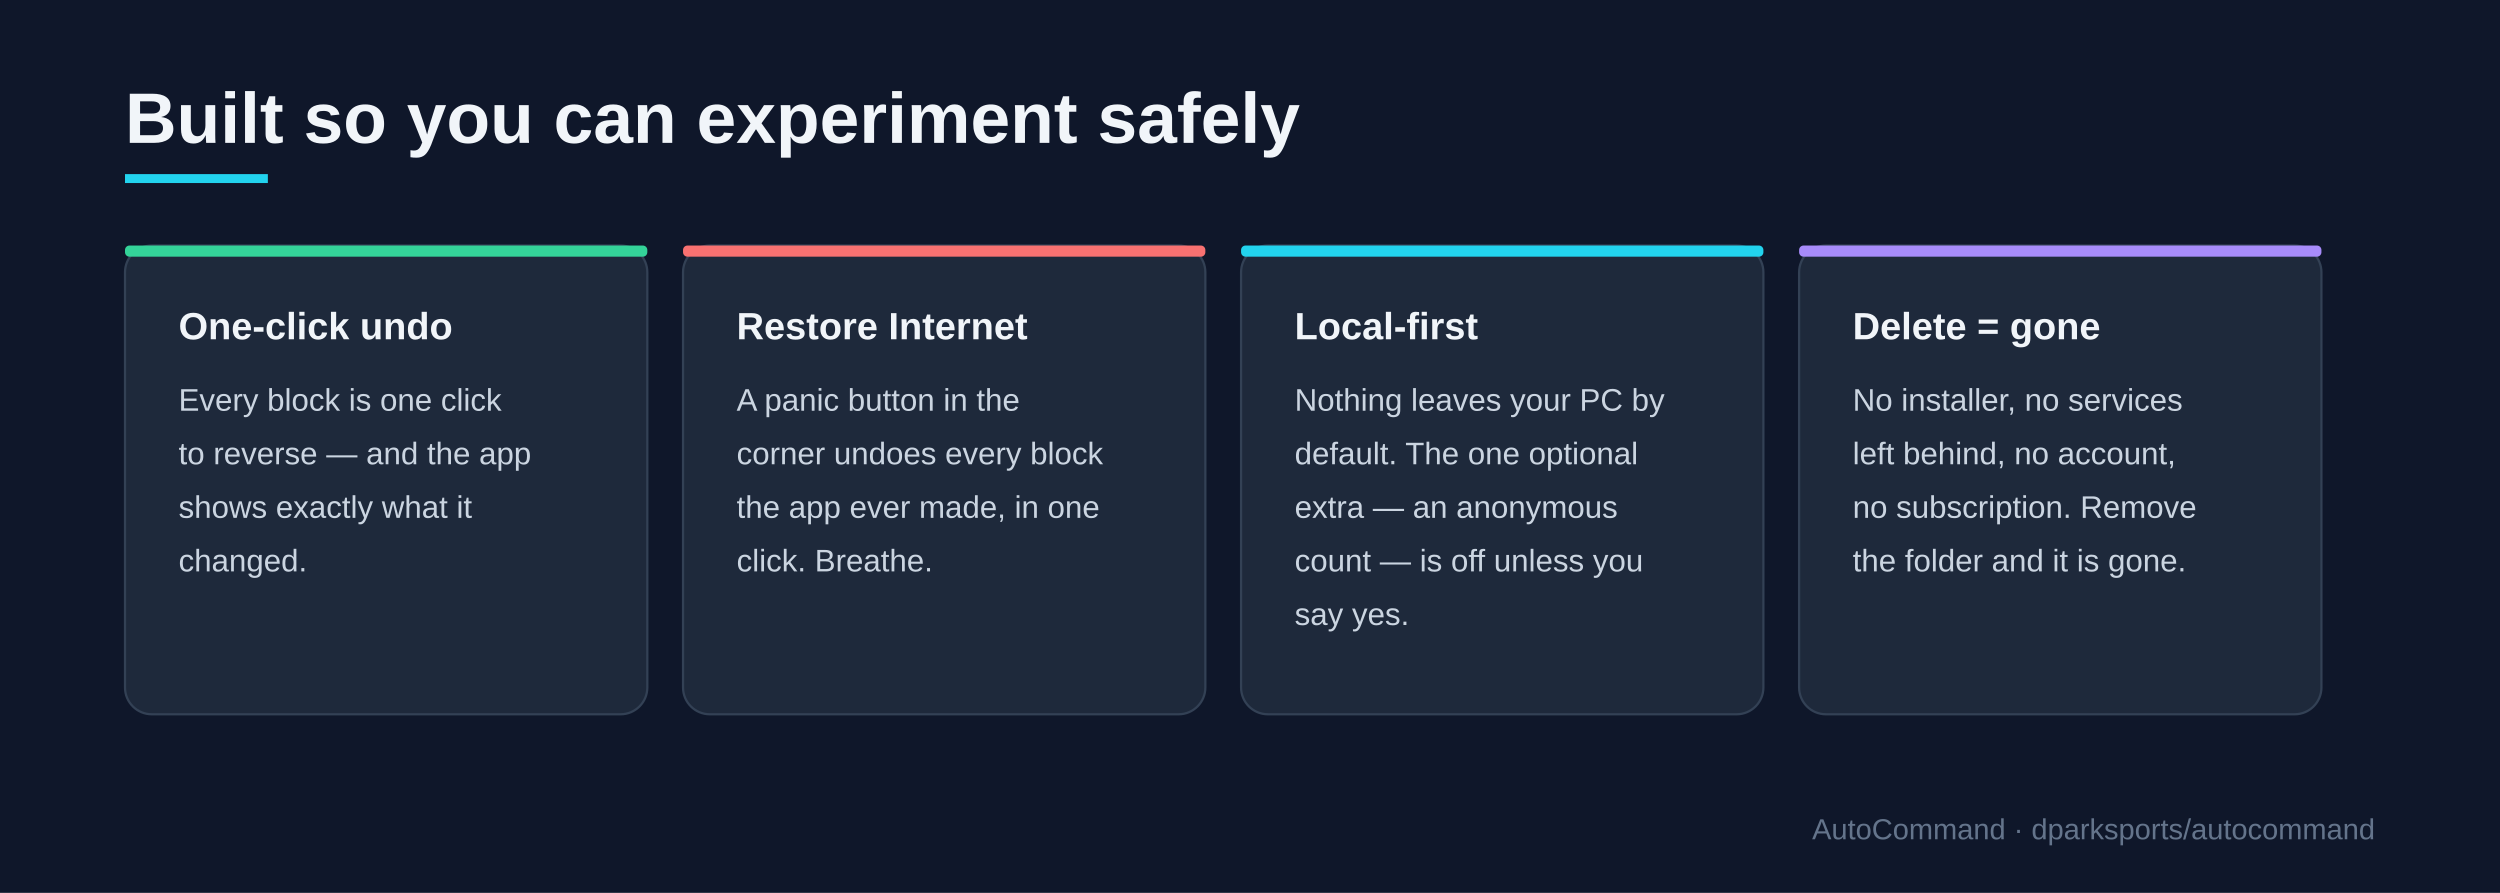
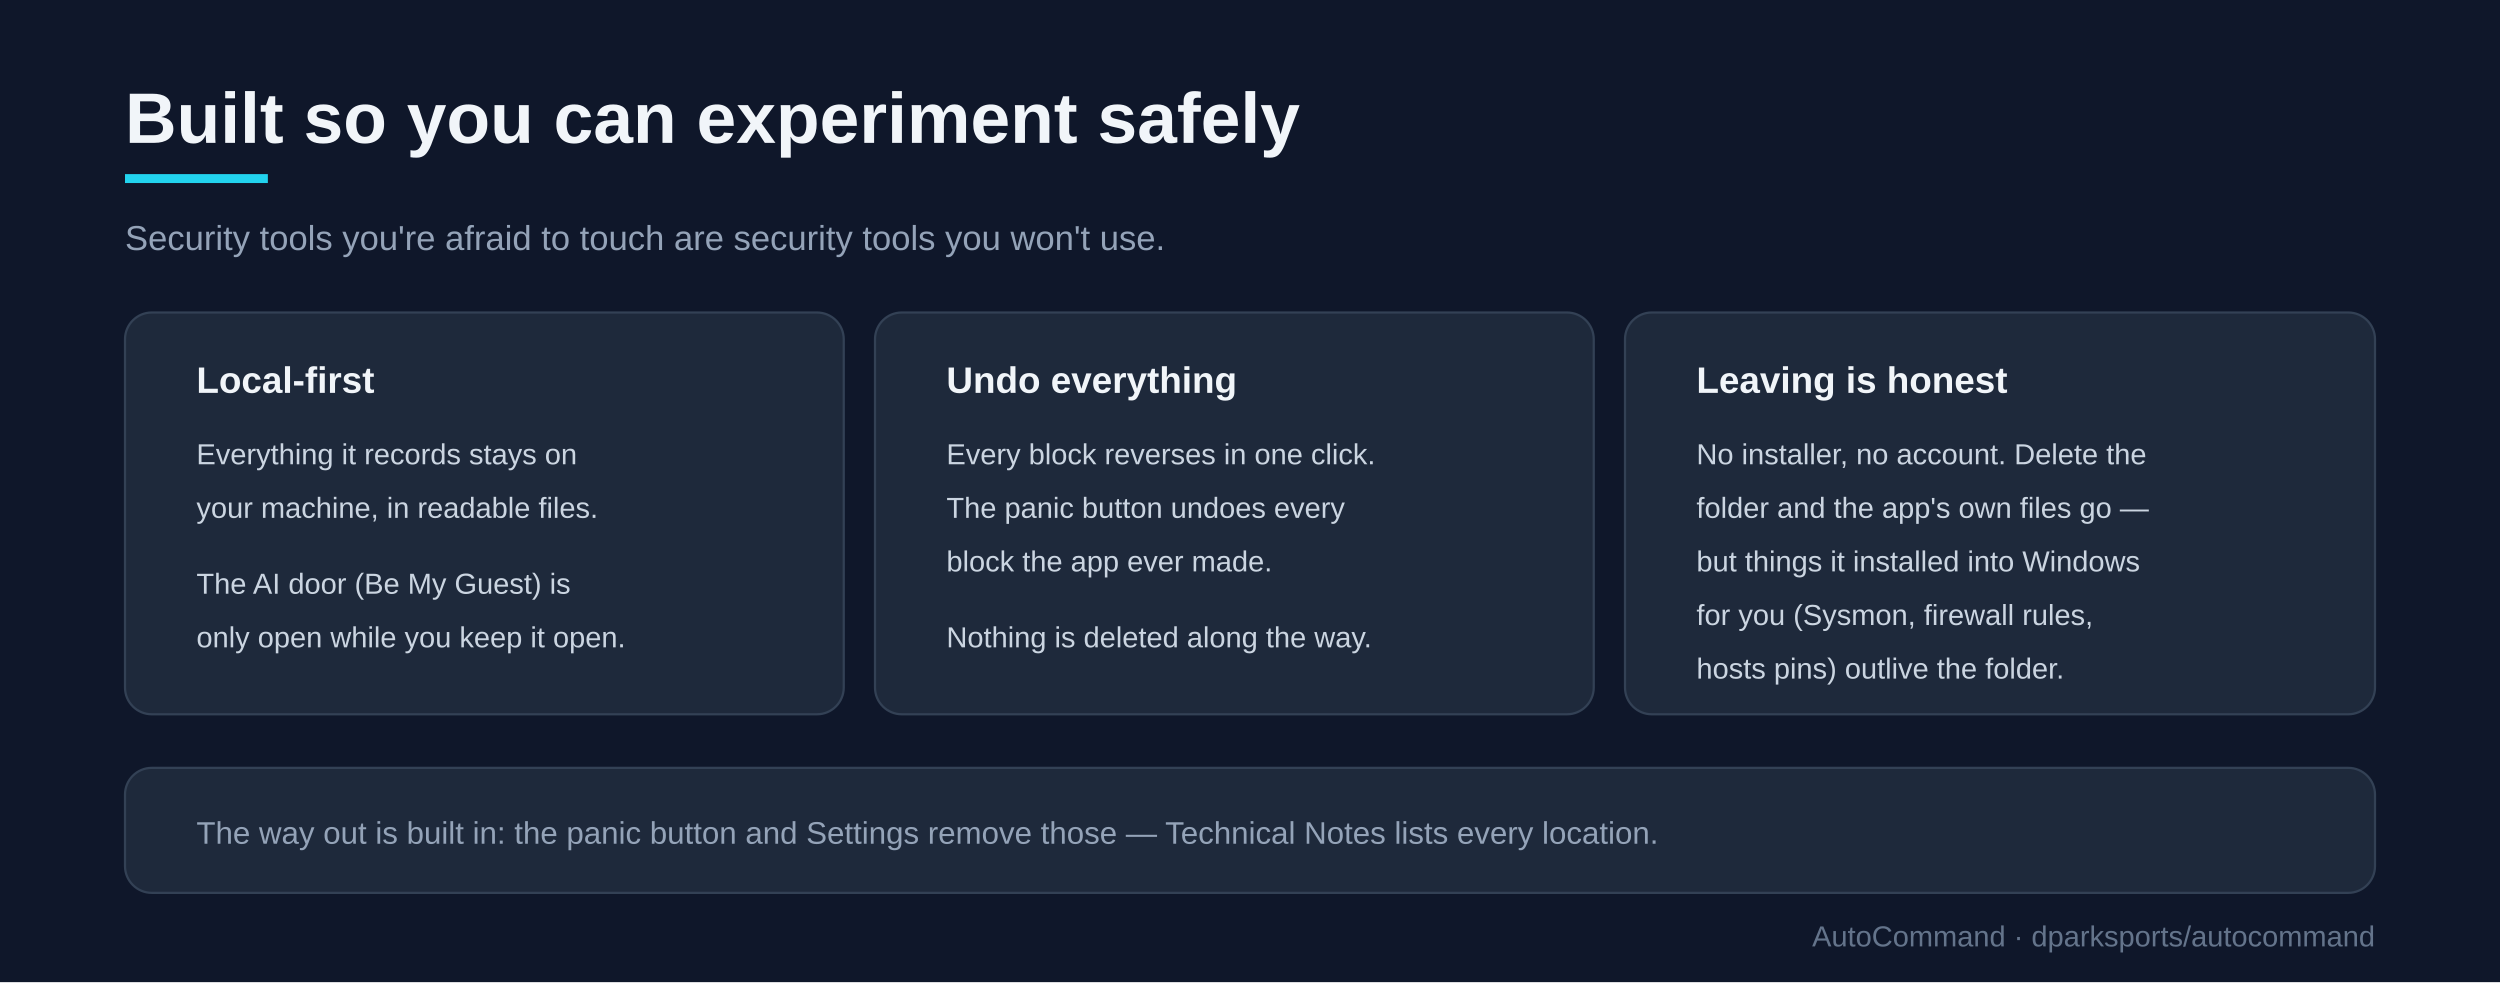
- <svg xmlns="http://www.w3.org/2000/svg" width="1120" height="400" viewBox="0 0 1120 400" role="img" aria-label="Built so you can experiment safely: undo, panic button, local-first, delete equals gone">
-   <rect width="1120" height="400" fill="#0f172a" />
+ <svg xmlns="http://www.w3.org/2000/svg" width="1120" height="440" viewBox="0 0 1120 440" role="img" aria-label="Built so you can experiment safely: local-first, one-click undo, and an honest account of what outlives the folder">
+   <rect width="1120" height="440" fill="#0f172a" />
  <g font-family="Segoe UI, Arial, sans-serif">
    <text x="56" y="64" font-size="32" font-weight="700" fill="#f1f5f9">Built so you can experiment safely</text>
    <rect x="56" y="78" width="64" height="4" fill="#22d3ee" />
+     <text x="56" y="112" font-size="15.5" fill="#94a3b8">Security tools you're afraid to touch are security tools you won't use.</text>
    <g>
-       <rect x="56" y="110" width="234" height="210" rx="12" fill="#1e293b" stroke="#334155" />
-       <rect x="56" y="110" width="234" height="5" rx="2" fill="#34d399" />
-       <text x="80" y="152" font-size="17" font-weight="700" fill="#f1f5f9">One-click undo</text>
-       <g font-size="14" fill="#cbd5e1">
-         <text x="80" y="184">Every block is one click</text>
-         <text x="80" y="208">to reverse — and the app</text>
-         <text x="80" y="232">shows exactly what it</text>
-         <text x="80" y="256">changed.</text>
+       <rect x="56" y="140" width="322" height="180" rx="12" fill="#1e293b" stroke="#334155" />
+       <text x="88" y="176" font-size="16.5" font-weight="700" fill="#f1f5f9">Local-first</text>
+       <g font-size="13" fill="#cbd5e1">
+         <text x="88" y="208">Everything it records stays on</text>
+         <text x="88" y="232">your machine, in readable files.</text>
+         <text x="88" y="266">The AI door (Be My Guest) is</text>
+         <text x="88" y="290">only open while you keep it open.</text>
+       </g>
+       <rect x="392" y="140" width="322" height="180" rx="12" fill="#1e293b" stroke="#334155" />
+       <text x="424" y="176" font-size="16.5" font-weight="700" fill="#f1f5f9">Undo everything</text>
+       <g font-size="13" fill="#cbd5e1">
+         <text x="424" y="208">Every block reverses in one click.</text>
+         <text x="424" y="232">The panic button undoes every</text>
+         <text x="424" y="256">block the app ever made.</text>
+         <text x="424" y="290">Nothing is deleted along the way.</text>
+       </g>
+       <rect x="728" y="140" width="336" height="180" rx="12" fill="#1e293b" stroke="#334155" />
+       <text x="760" y="176" font-size="16.5" font-weight="700" fill="#f1f5f9">Leaving is honest</text>
+       <g font-size="13" fill="#cbd5e1">
+         <text x="760" y="208">No installer, no account. Delete the</text>
+         <text x="760" y="232">folder and the app's own files go —</text>
+         <text x="760" y="256">but things it installed into Windows</text>
+         <text x="760" y="280">for you (Sysmon, firewall rules,</text>
+         <text x="760" y="304">hosts pins) outlive the folder.</text>
      </g>
    </g>
-     <g>
-       <rect x="306" y="110" width="234" height="210" rx="12" fill="#1e293b" stroke="#334155" />
-       <rect x="306" y="110" width="234" height="5" rx="2" fill="#f87171" />
-       <text x="330" y="152" font-size="17" font-weight="700" fill="#f1f5f9">Restore Internet</text>
-       <g font-size="14" fill="#cbd5e1">
-         <text x="330" y="184">A panic button in the</text>
-         <text x="330" y="208">corner undoes every block</text>
-         <text x="330" y="232">the app ever made, in one</text>
-         <text x="330" y="256">click. Breathe.</text>
-       </g>
-     </g>
-     <g>
-       <rect x="556" y="110" width="234" height="210" rx="12" fill="#1e293b" stroke="#334155" />
-       <rect x="556" y="110" width="234" height="5" rx="2" fill="#22d3ee" />
-       <text x="580" y="152" font-size="17" font-weight="700" fill="#f1f5f9">Local-first</text>
-       <g font-size="14" fill="#cbd5e1">
-         <text x="580" y="184">Nothing leaves your PC by</text>
-         <text x="580" y="208">default. The one optional</text>
-         <text x="580" y="232">extra — an anonymous</text>
-         <text x="580" y="256">count — is off unless you</text>
-         <text x="580" y="280">say yes.</text>
-       </g>
-     </g>
-     <g>
-       <rect x="806" y="110" width="234" height="210" rx="12" fill="#1e293b" stroke="#334155" />
-       <rect x="806" y="110" width="234" height="5" rx="2" fill="#a78bfa" />
-       <text x="830" y="152" font-size="17" font-weight="700" fill="#f1f5f9">Delete = gone</text>
-       <g font-size="14" fill="#cbd5e1">
-         <text x="830" y="184">No installer, no services</text>
-         <text x="830" y="208">left behind, no account,</text>
-         <text x="830" y="232">no subscription. Remove</text>
-         <text x="830" y="256">the folder and it is gone.</text>
-       </g>
-     </g>
-     <text x="1064" y="376" font-size="13" fill="#64748b" text-anchor="end">AutoCommand · dparksports/autocommand</text>
+     <rect x="56" y="344" width="1008" height="56" rx="12" fill="#1e293b" stroke="#334155" />
+     <text x="88" y="378" font-size="14" fill="#94a3b8">The way out is built in: the panic button and Settings remove those — Technical Notes lists every location.</text>
+     <text x="1064" y="424" font-size="13" fill="#64748b" text-anchor="end">AutoCommand · dparksports/autocommand</text>
  </g>
</svg>
